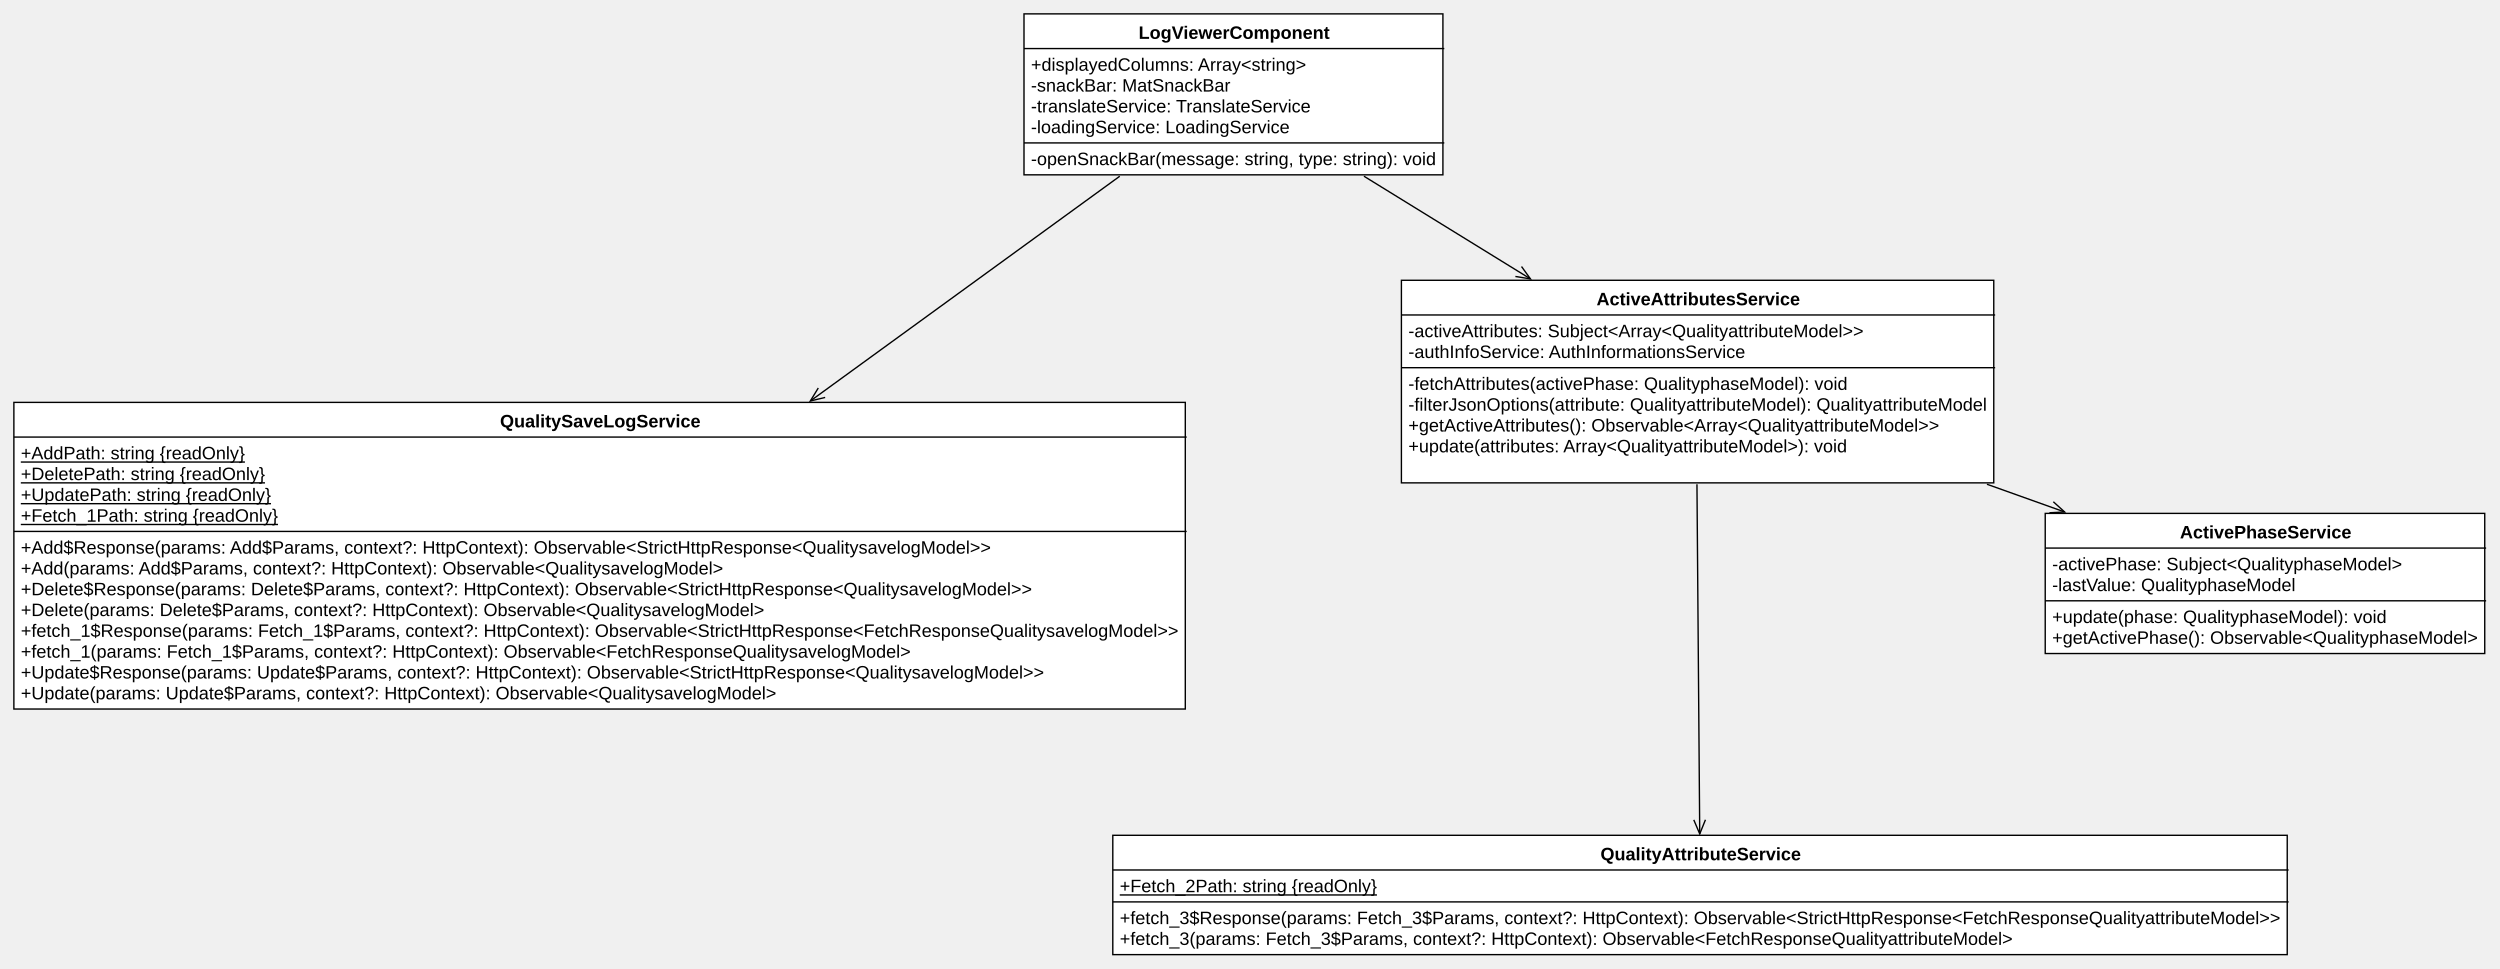
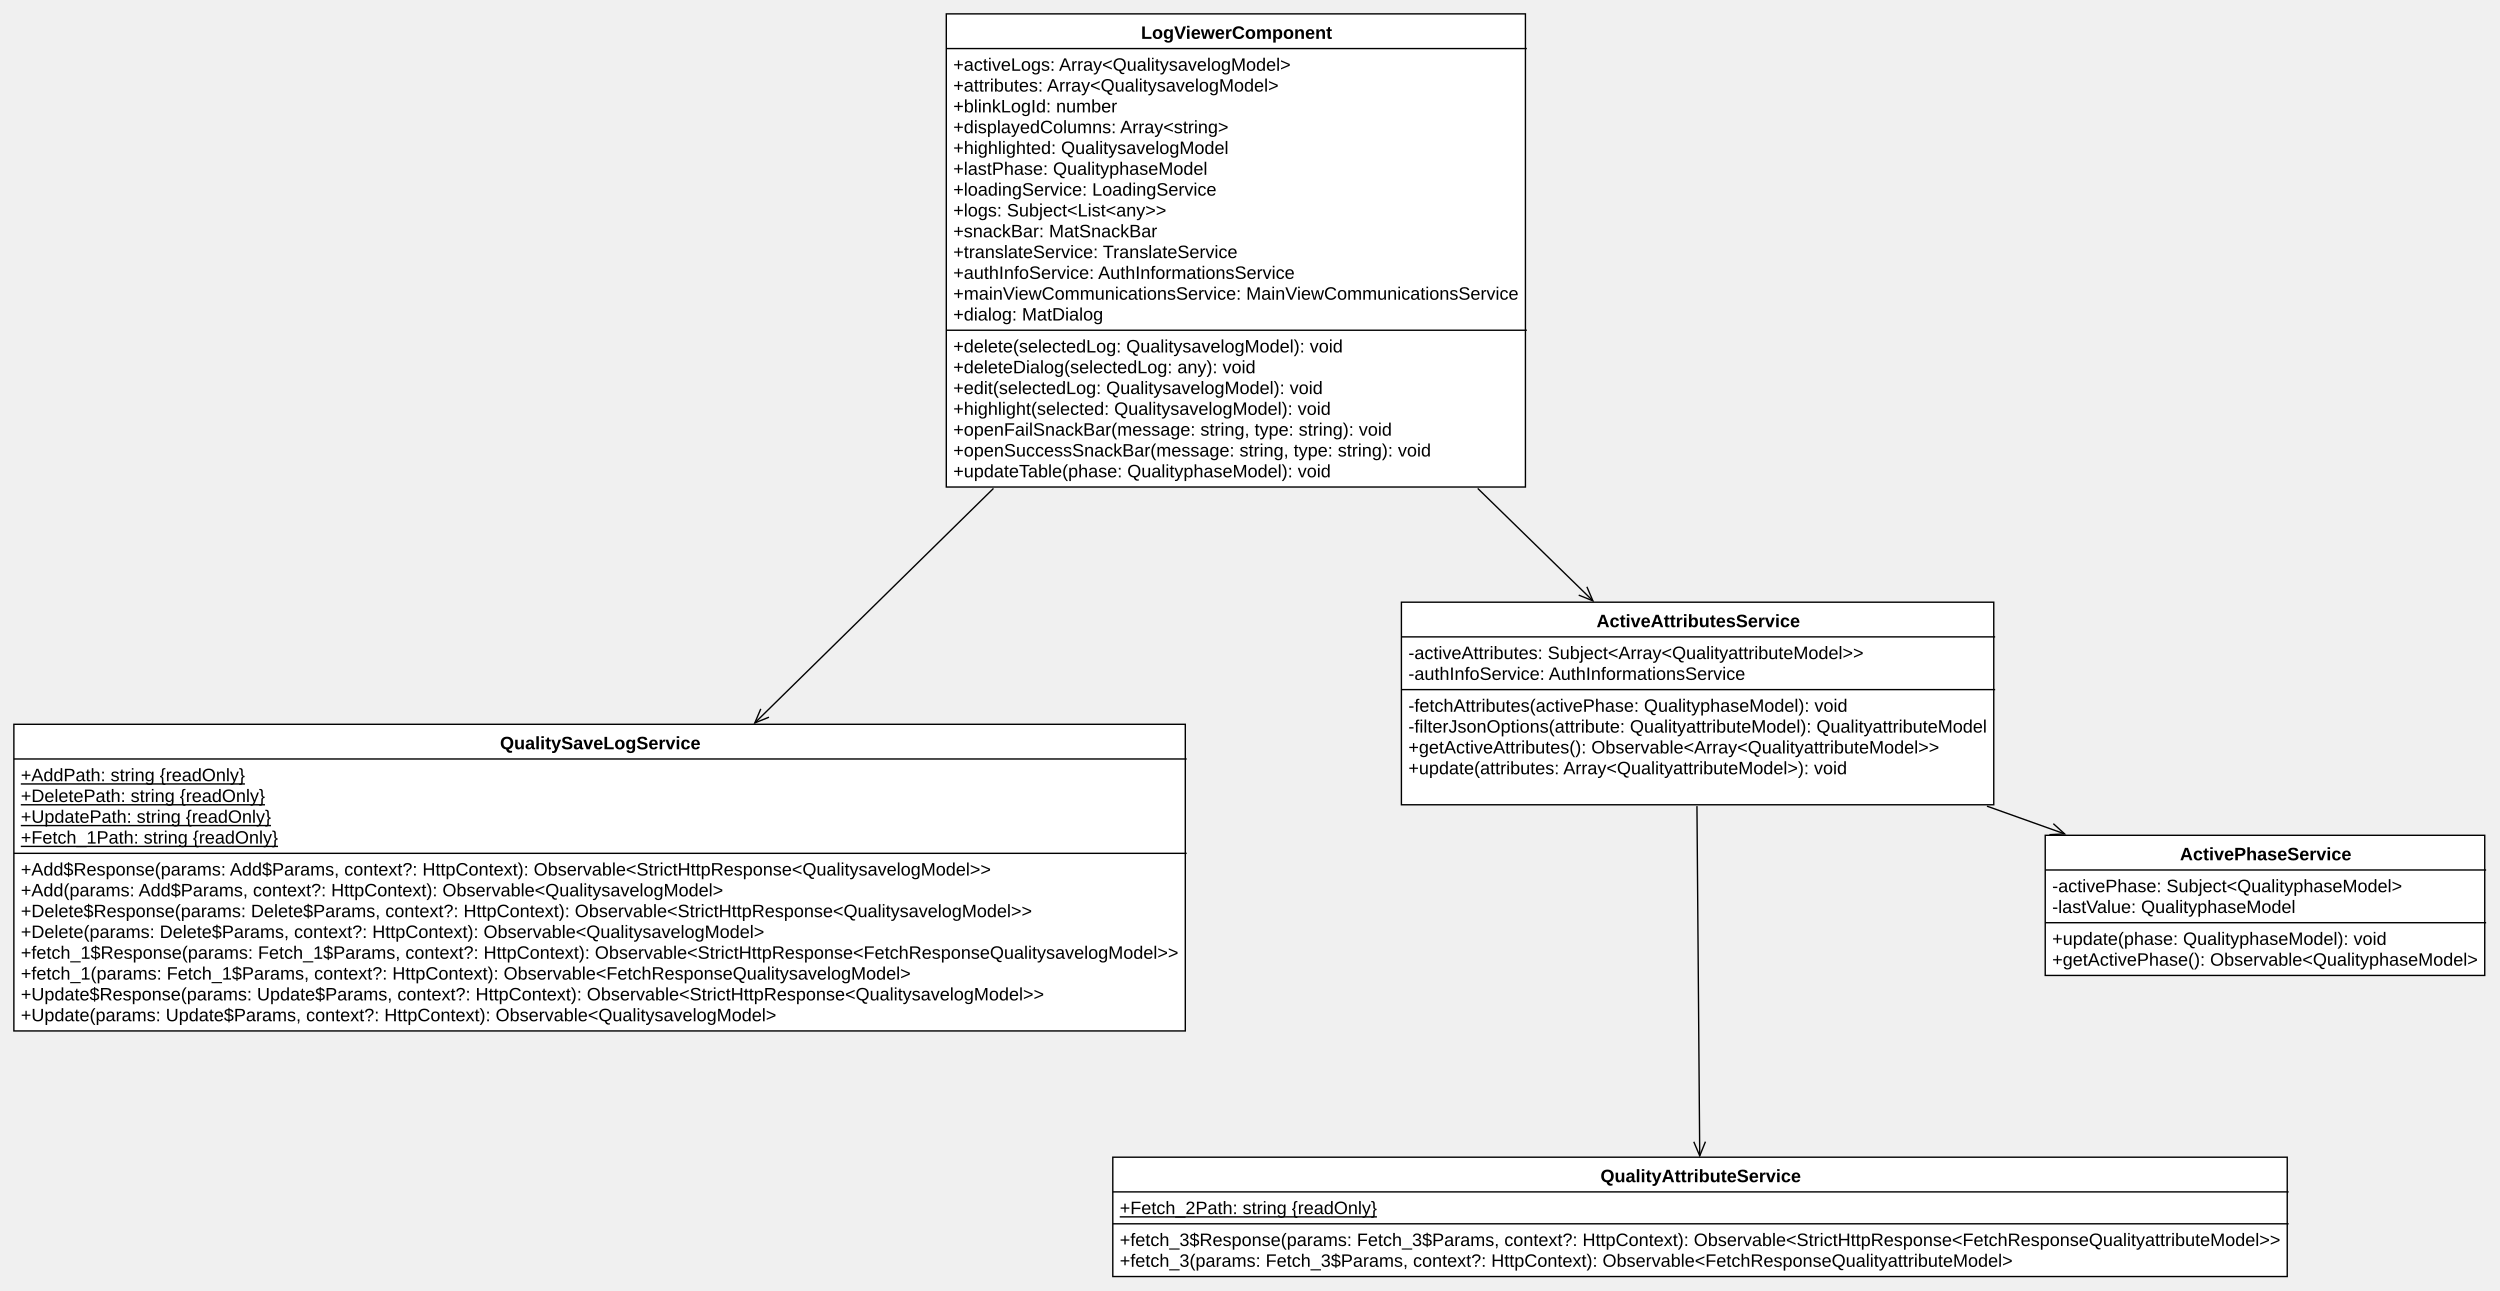
- <svg xmlns="http://www.w3.org/2000/svg" version="1.1" width="1801.757" height="698">
+ <svg xmlns="http://www.w3.org/2000/svg" version="1.1" width="1801.757" height="930">
  <defs />
  <g>
    <g>
-       <rect fill="#ffffff" stroke="none" x="200" y="472" width="844.247" height="221" transform="matrix(1 0 0 1 -190 -182)" />
-     </g>
-     <g>
-       <path fill="none" stroke="#000000" paint-order="fill stroke markers" d=" M 10 290 L 854.247 290 L 854.247 511 L 10 511 L 10 290 Z Z" stroke-miterlimit="10" stroke-dasharray="" />
-     </g>
-     <g>
-       <path fill="none" stroke="#000000" paint-order="fill stroke markers" d=" M 10 315 L 855.247 315" stroke-miterlimit="10" stroke-dasharray="" />
-     </g>
-     <g>
-       <path fill="none" stroke="#000000" paint-order="fill stroke markers" d=" M 10 383 L 855.247 383" stroke-miterlimit="10" stroke-dasharray="" />
-     </g>
-     <g>
-       <g>
-         <path fill="none" stroke="none" />
-         <text fill="#000000" stroke="none" font-family="Arial" font-size="13px" font-style="normal" font-weight="bold" text-decoration="undefined" x="622.624" y="485.5" text-anchor="middle" dominant-baseline="central" transform="matrix(1 0 0 1 -190 -182)">QualitySaveLogService</text>
-       </g>
-     </g>
-     <g>
-       <g>
-         <path fill="none" stroke="none" />
-         <text fill="#000000" stroke="none" font-family="Arial" font-size="13px" font-style="normal" font-weight="normal" text-decoration="undefined" x="205" y="508.5" text-anchor="start" dominant-baseline="central" transform="matrix(1 0 0 1 -190 -182)">+AddPath: string {readOnly}</text>
-         <path fill="none" stroke="#000000" paint-order="fill stroke markers" d=" M 15 333 L 176.522 333" stroke-miterlimit="10" stroke-dasharray="" />
-       </g>
-     </g>
-     <g>
-       <g>
-         <path fill="none" stroke="none" />
-         <text fill="#000000" stroke="none" font-family="Arial" font-size="13px" font-style="normal" font-weight="normal" text-decoration="undefined" x="205" y="523.5" text-anchor="start" dominant-baseline="central" transform="matrix(1 0 0 1 -190 -182)">+DeletePath: string {readOnly}</text>
-         <path fill="none" stroke="#000000" paint-order="fill stroke markers" d=" M 15 348 L 190.97 348" stroke-miterlimit="10" stroke-dasharray="" />
-       </g>
-     </g>
-     <g>
-       <g>
-         <path fill="none" stroke="none" />
-         <text fill="#000000" stroke="none" font-family="Arial" font-size="13px" font-style="normal" font-weight="normal" text-decoration="undefined" x="205" y="538.5" text-anchor="start" dominant-baseline="central" transform="matrix(1 0 0 1 -190 -182)">+UpdatePath: string {readOnly}</text>
-         <path fill="none" stroke="#000000" paint-order="fill stroke markers" d=" M 15 363 L 195.312 363" stroke-miterlimit="10" stroke-dasharray="" />
-       </g>
-     </g>
-     <g>
-       <g>
-         <path fill="none" stroke="none" />
-         <text fill="#000000" stroke="none" font-family="Arial" font-size="13px" font-style="normal" font-weight="normal" text-decoration="undefined" x="205" y="553.5" text-anchor="start" dominant-baseline="central" transform="matrix(1 0 0 1 -190 -182)">+Fetch_1Path: string {readOnly}</text>
-         <path fill="none" stroke="#000000" paint-order="fill stroke markers" d=" M 15 378 L 200.364 378" stroke-miterlimit="10" stroke-dasharray="" />
-       </g>
-     </g>
-     <g>
-       <g>
-         <path fill="none" stroke="none" />
-         <text fill="#000000" stroke="none" font-family="Arial" font-size="13px" font-style="normal" font-weight="normal" text-decoration="undefined" x="205" y="576.5" text-anchor="start" dominant-baseline="central" transform="matrix(1 0 0 1 -190 -182)">+Add$Response(params: Add$Params, context?: HttpContext): Observable&lt;StrictHttpResponse&lt;QualitysavelogModel&gt;&gt;</text>
-       </g>
-     </g>
-     <g>
-       <g>
-         <path fill="none" stroke="none" />
-         <text fill="#000000" stroke="none" font-family="Arial" font-size="13px" font-style="normal" font-weight="normal" text-decoration="undefined" x="205" y="591.5" text-anchor="start" dominant-baseline="central" transform="matrix(1 0 0 1 -190 -182)">+Add(params: Add$Params, context?: HttpContext): Observable&lt;QualitysavelogModel&gt;</text>
-       </g>
-     </g>
-     <g>
-       <g>
-         <path fill="none" stroke="none" />
-         <text fill="#000000" stroke="none" font-family="Arial" font-size="13px" font-style="normal" font-weight="normal" text-decoration="undefined" x="205" y="606.5" text-anchor="start" dominant-baseline="central" transform="matrix(1 0 0 1 -190 -182)">+Delete$Response(params: Delete$Params, context?: HttpContext): Observable&lt;StrictHttpResponse&lt;QualitysavelogModel&gt;&gt;</text>
-       </g>
-     </g>
-     <g>
-       <g>
-         <path fill="none" stroke="none" />
-         <text fill="#000000" stroke="none" font-family="Arial" font-size="13px" font-style="normal" font-weight="normal" text-decoration="undefined" x="205" y="621.5" text-anchor="start" dominant-baseline="central" transform="matrix(1 0 0 1 -190 -182)">+Delete(params: Delete$Params, context?: HttpContext): Observable&lt;QualitysavelogModel&gt;</text>
-       </g>
-     </g>
-     <g>
-       <g>
-         <path fill="none" stroke="none" />
-         <text fill="#000000" stroke="none" font-family="Arial" font-size="13px" font-style="normal" font-weight="normal" text-decoration="undefined" x="205" y="636.5" text-anchor="start" dominant-baseline="central" transform="matrix(1 0 0 1 -190 -182)">+fetch_1$Response(params: Fetch_1$Params, context?: HttpContext): Observable&lt;StrictHttpResponse&lt;FetchResponseQualitysavelogModel&gt;&gt;</text>
-       </g>
-     </g>
-     <g>
-       <g>
-         <path fill="none" stroke="none" />
-         <text fill="#000000" stroke="none" font-family="Arial" font-size="13px" font-style="normal" font-weight="normal" text-decoration="undefined" x="205" y="651.5" text-anchor="start" dominant-baseline="central" transform="matrix(1 0 0 1 -190 -182)">+fetch_1(params: Fetch_1$Params, context?: HttpContext): Observable&lt;FetchResponseQualitysavelogModel&gt;</text>
-       </g>
-     </g>
-     <g>
-       <g>
-         <path fill="none" stroke="none" />
-         <text fill="#000000" stroke="none" font-family="Arial" font-size="13px" font-style="normal" font-weight="normal" text-decoration="undefined" x="205" y="666.5" text-anchor="start" dominant-baseline="central" transform="matrix(1 0 0 1 -190 -182)">+Update$Response(params: Update$Params, context?: HttpContext): Observable&lt;StrictHttpResponse&lt;QualitysavelogModel&gt;&gt;</text>
-       </g>
-     </g>
-     <g>
-       <g>
-         <path fill="none" stroke="none" />
-         <text fill="#000000" stroke="none" font-family="Arial" font-size="13px" font-style="normal" font-weight="normal" text-decoration="undefined" x="205" y="681.5" text-anchor="start" dominant-baseline="central" transform="matrix(1 0 0 1 -190 -182)">+Update(params: Update$Params, context?: HttpContext): Observable&lt;QualitysavelogModel&gt;</text>
-       </g>
-     </g>
-     <g>
-       <rect fill="#ffffff" stroke="none" x="928" y="192" width="301.91" height="116" transform="matrix(1 0 0 1 -190 -182)" />
-     </g>
-     <g>
-       <path fill="none" stroke="#000000" paint-order="fill stroke markers" d=" M 738 10 L 1039.91 10 L 1039.91 126 L 738 126 L 738 10 Z Z" stroke-miterlimit="10" stroke-dasharray="" />
-     </g>
-     <g>
-       <path fill="none" stroke="#000000" paint-order="fill stroke markers" d=" M 738 35 L 1040.91 35" stroke-miterlimit="10" stroke-dasharray="" />
-     </g>
-     <g>
-       <path fill="none" stroke="#000000" paint-order="fill stroke markers" d=" M 738 103 L 1040.91 103" stroke-miterlimit="10" stroke-dasharray="" />
-     </g>
-     <g>
-       <g>
-         <path fill="none" stroke="none" />
-         <text fill="#000000" stroke="none" font-family="Arial" font-size="13px" font-style="normal" font-weight="bold" text-decoration="undefined" x="1079.455" y="205.5" text-anchor="middle" dominant-baseline="central" transform="matrix(1 0 0 1 -190 -182)">LogViewerComponent</text>
-       </g>
-     </g>
-     <g>
-       <g>
-         <path fill="none" stroke="none" />
-         <text fill="#000000" stroke="none" font-family="Arial" font-size="13px" font-style="normal" font-weight="normal" text-decoration="undefined" x="933" y="228.5" text-anchor="start" dominant-baseline="central" transform="matrix(1 0 0 1 -190 -182)">+displayedColumns: Array&lt;string&gt;</text>
-       </g>
-     </g>
-     <g>
-       <g>
-         <path fill="none" stroke="none" />
-         <text fill="#000000" stroke="none" font-family="Arial" font-size="13px" font-style="normal" font-weight="normal" text-decoration="undefined" x="933" y="243.5" text-anchor="start" dominant-baseline="central" transform="matrix(1 0 0 1 -190 -182)">-snackBar: MatSnackBar</text>
-       </g>
-     </g>
-     <g>
-       <g>
-         <path fill="none" stroke="none" />
-         <text fill="#000000" stroke="none" font-family="Arial" font-size="13px" font-style="normal" font-weight="normal" text-decoration="undefined" x="933" y="258.5" text-anchor="start" dominant-baseline="central" transform="matrix(1 0 0 1 -190 -182)">-translateService: TranslateService</text>
-       </g>
-     </g>
-     <g>
-       <g>
-         <path fill="none" stroke="none" />
-         <text fill="#000000" stroke="none" font-family="Arial" font-size="13px" font-style="normal" font-weight="normal" text-decoration="undefined" x="933" y="273.5" text-anchor="start" dominant-baseline="central" transform="matrix(1 0 0 1 -190 -182)">-loadingService: LoadingService</text>
-       </g>
-     </g>
-     <g>
-       <g>
-         <path fill="none" stroke="none" />
-         <text fill="#000000" stroke="none" font-family="Arial" font-size="13px" font-style="normal" font-weight="normal" text-decoration="undefined" x="933" y="296.5" text-anchor="start" dominant-baseline="central" transform="matrix(1 0 0 1 -190 -182)">-openSnackBar(message: string, type: string): void</text>
-       </g>
-     </g>
-     <g>
-       <path fill="none" stroke="#000000" paint-order="fill stroke markers" d=" M 807 127 L 584 289" stroke-miterlimit="10" stroke-dasharray="" />
-     </g>
-     <g>
-       <path fill="none" stroke="#000000" paint-order="fill stroke markers" d=" M 589.748 279.621 L 584 289 L 594.696 286.433" stroke-miterlimit="10" stroke-dasharray="" />
-     </g>
-     <g>
-       <rect fill="#ffffff" stroke="none" x="1200" y="384" width="426.908" height="146" transform="matrix(1 0 0 1 -190 -182)" />
-     </g>
-     <g>
-       <path fill="none" stroke="#000000" paint-order="fill stroke markers" d=" M 1010 202 L 1436.908 202 L 1436.908 348 L 1010 348 L 1010 202 Z Z" stroke-miterlimit="10" stroke-dasharray="" />
-     </g>
-     <g>
-       <path fill="none" stroke="#000000" paint-order="fill stroke markers" d=" M 1010 227 L 1437.908 227" stroke-miterlimit="10" stroke-dasharray="" />
-     </g>
-     <g>
-       <path fill="none" stroke="#000000" paint-order="fill stroke markers" d=" M 1010 265 L 1437.908 265" stroke-miterlimit="10" stroke-dasharray="" />
-     </g>
-     <g>
-       <g>
-         <path fill="none" stroke="none" />
-         <text fill="#000000" stroke="none" font-family="Arial" font-size="13px" font-style="normal" font-weight="bold" text-decoration="undefined" x="1413.954" y="397.5" text-anchor="middle" dominant-baseline="central" transform="matrix(1 0 0 1 -190 -182)">ActiveAttributesService</text>
-       </g>
-     </g>
-     <g>
-       <g>
-         <path fill="none" stroke="none" />
-         <text fill="#000000" stroke="none" font-family="Arial" font-size="13px" font-style="normal" font-weight="normal" text-decoration="undefined" x="1205" y="420.5" text-anchor="start" dominant-baseline="central" transform="matrix(1 0 0 1 -190 -182)">-activeAttributes: Subject&lt;Array&lt;QualityattributeModel&gt;&gt;</text>
-       </g>
-     </g>
-     <g>
-       <g>
-         <path fill="none" stroke="none" />
-         <text fill="#000000" stroke="none" font-family="Arial" font-size="13px" font-style="normal" font-weight="normal" text-decoration="undefined" x="1205" y="435.5" text-anchor="start" dominant-baseline="central" transform="matrix(1 0 0 1 -190 -182)">-authInfoService: AuthInformationsService</text>
-       </g>
-     </g>
-     <g>
-       <g>
-         <path fill="none" stroke="none" />
-         <text fill="#000000" stroke="none" font-family="Arial" font-size="13px" font-style="normal" font-weight="normal" text-decoration="undefined" x="1205" y="458.5" text-anchor="start" dominant-baseline="central" transform="matrix(1 0 0 1 -190 -182)">-fetchAttributes(activePhase: QualityphaseModel): void</text>
-       </g>
-     </g>
-     <g>
-       <g>
-         <path fill="none" stroke="none" />
-         <text fill="#000000" stroke="none" font-family="Arial" font-size="13px" font-style="normal" font-weight="normal" text-decoration="undefined" x="1205" y="473.5" text-anchor="start" dominant-baseline="central" transform="matrix(1 0 0 1 -190 -182)">-filterJsonOptions(attribute: QualityattributeModel): QualityattributeModel</text>
-       </g>
-     </g>
-     <g>
-       <g>
-         <path fill="none" stroke="none" />
-         <text fill="#000000" stroke="none" font-family="Arial" font-size="13px" font-style="normal" font-weight="normal" text-decoration="undefined" x="1205" y="488.5" text-anchor="start" dominant-baseline="central" transform="matrix(1 0 0 1 -190 -182)">+getActiveAttributes(): Observable&lt;Array&lt;QualityattributeModel&gt;&gt;</text>
-       </g>
-     </g>
-     <g>
-       <g>
-         <path fill="none" stroke="none" />
-         <text fill="#000000" stroke="none" font-family="Arial" font-size="13px" font-style="normal" font-weight="normal" text-decoration="undefined" x="1205" y="503.5" text-anchor="start" dominant-baseline="central" transform="matrix(1 0 0 1 -190 -182)">+update(attributes: Array&lt;QualityattributeModel&gt;): void</text>
-       </g>
-     </g>
-     <g>
-       <rect fill="#ffffff" stroke="none" x="1664" y="552" width="316.757" height="101" transform="matrix(1 0 0 1 -190 -182)" />
-     </g>
-     <g>
-       <path fill="none" stroke="#000000" paint-order="fill stroke markers" d=" M 1474 370 L 1790.757 370 L 1790.757 471 L 1474 471 L 1474 370 Z Z" stroke-miterlimit="10" stroke-dasharray="" />
-     </g>
-     <g>
-       <path fill="none" stroke="#000000" paint-order="fill stroke markers" d=" M 1474 395 L 1791.757 395" stroke-miterlimit="10" stroke-dasharray="" />
-     </g>
-     <g>
-       <path fill="none" stroke="#000000" paint-order="fill stroke markers" d=" M 1474 433 L 1791.757 433" stroke-miterlimit="10" stroke-dasharray="" />
-     </g>
-     <g>
-       <g>
-         <path fill="none" stroke="none" />
-         <text fill="#000000" stroke="none" font-family="Arial" font-size="13px" font-style="normal" font-weight="bold" text-decoration="undefined" x="1822.878" y="565.5" text-anchor="middle" dominant-baseline="central" transform="matrix(1 0 0 1 -190 -182)">ActivePhaseService</text>
-       </g>
-     </g>
-     <g>
-       <g>
-         <path fill="none" stroke="none" />
-         <text fill="#000000" stroke="none" font-family="Arial" font-size="13px" font-style="normal" font-weight="normal" text-decoration="undefined" x="1669" y="588.5" text-anchor="start" dominant-baseline="central" transform="matrix(1 0 0 1 -190 -182)">-activePhase: Subject&lt;QualityphaseModel&gt;</text>
-       </g>
-     </g>
-     <g>
-       <g>
-         <path fill="none" stroke="none" />
-         <text fill="#000000" stroke="none" font-family="Arial" font-size="13px" font-style="normal" font-weight="normal" text-decoration="undefined" x="1669" y="603.5" text-anchor="start" dominant-baseline="central" transform="matrix(1 0 0 1 -190 -182)">-lastValue: QualityphaseModel</text>
-       </g>
-     </g>
-     <g>
-       <g>
-         <path fill="none" stroke="none" />
-         <text fill="#000000" stroke="none" font-family="Arial" font-size="13px" font-style="normal" font-weight="normal" text-decoration="undefined" x="1669" y="626.5" text-anchor="start" dominant-baseline="central" transform="matrix(1 0 0 1 -190 -182)">+update(phase: QualityphaseModel): void</text>
-       </g>
-     </g>
-     <g>
-       <g>
-         <path fill="none" stroke="none" />
-         <text fill="#000000" stroke="none" font-family="Arial" font-size="13px" font-style="normal" font-weight="normal" text-decoration="undefined" x="1669" y="641.5" text-anchor="start" dominant-baseline="central" transform="matrix(1 0 0 1 -190 -182)">+getActivePhase(): Observable&lt;QualityphaseModel&gt;</text>
-       </g>
-     </g>
-     <g>
-       <path fill="none" stroke="#000000" paint-order="fill stroke markers" d=" M 983 127 L 1103 201" stroke-miterlimit="10" stroke-dasharray="" />
-     </g>
-     <g>
-       <path fill="none" stroke="#000000" paint-order="fill stroke markers" d=" M 1092.14 199.249 L 1103 201 L 1096.559 192.083" stroke-miterlimit="10" stroke-dasharray="" />
-     </g>
-     <g>
-       <path fill="none" stroke="#000000" paint-order="fill stroke markers" d=" M 1432 349 L 1488 369" stroke-miterlimit="10" stroke-dasharray="" />
-     </g>
-     <g>
-       <path fill="none" stroke="#000000" paint-order="fill stroke markers" d=" M 1477.014 369.546 L 1488 369 L 1479.845 361.618" stroke-miterlimit="10" stroke-dasharray="" />
-     </g>
-     <g>
-       <rect fill="#ffffff" stroke="none" x="992" y="784" width="846.412" height="86" transform="matrix(1 0 0 1 -190 -182)" />
-     </g>
-     <g>
-       <path fill="none" stroke="#000000" paint-order="fill stroke markers" d=" M 802 602 L 1648.412 602 L 1648.412 688 L 802 688 L 802 602 Z Z" stroke-miterlimit="10" stroke-dasharray="" />
-     </g>
-     <g>
-       <path fill="none" stroke="#000000" paint-order="fill stroke markers" d=" M 802 627 L 1649.412 627" stroke-miterlimit="10" stroke-dasharray="" />
-     </g>
-     <g>
-       <path fill="none" stroke="#000000" paint-order="fill stroke markers" d=" M 802 650 L 1649.412 650" stroke-miterlimit="10" stroke-dasharray="" />
-     </g>
-     <g>
-       <g>
-         <path fill="none" stroke="none" />
-         <text fill="#000000" stroke="none" font-family="Arial" font-size="13px" font-style="normal" font-weight="bold" text-decoration="undefined" x="1415.706" y="797.5" text-anchor="middle" dominant-baseline="central" transform="matrix(1 0 0 1 -190 -182)">QualityAttributeService</text>
-       </g>
-     </g>
-     <g>
-       <g>
-         <path fill="none" stroke="none" />
-         <text fill="#000000" stroke="none" font-family="Arial" font-size="13px" font-style="normal" font-weight="normal" text-decoration="undefined" x="997" y="820.5" text-anchor="start" dominant-baseline="central" transform="matrix(1 0 0 1 -190 -182)">+Fetch_2Path: string {readOnly}</text>
-         <path fill="none" stroke="#000000" paint-order="fill stroke markers" d=" M 807 645 L 992.364 645" stroke-miterlimit="10" stroke-dasharray="" />
-       </g>
-     </g>
-     <g>
-       <g>
-         <path fill="none" stroke="none" />
-         <text fill="#000000" stroke="none" font-family="Arial" font-size="13px" font-style="normal" font-weight="normal" text-decoration="undefined" x="997" y="843.5" text-anchor="start" dominant-baseline="central" transform="matrix(1 0 0 1 -190 -182)">+fetch_3$Response(params: Fetch_3$Params, context?: HttpContext): Observable&lt;StrictHttpResponse&lt;FetchResponseQualityattributeModel&gt;&gt;</text>
-       </g>
-     </g>
-     <g>
-       <g>
-         <path fill="none" stroke="none" />
-         <text fill="#000000" stroke="none" font-family="Arial" font-size="13px" font-style="normal" font-weight="normal" text-decoration="undefined" x="997" y="858.5" text-anchor="start" dominant-baseline="central" transform="matrix(1 0 0 1 -190 -182)">+fetch_3(params: Fetch_3$Params, context?: HttpContext): Observable&lt;FetchResponseQualityattributeModel&gt;</text>
-       </g>
-     </g>
-     <g>
-       <path fill="none" stroke="#000000" paint-order="fill stroke markers" d=" M 1223 349 L 1225 601" stroke-miterlimit="10" stroke-dasharray="" />
-     </g>
-     <g>
-       <path fill="none" stroke="#000000" paint-order="fill stroke markers" d=" M 1220.71 590.871 L 1225 601 L 1229.129 590.804" stroke-miterlimit="10" stroke-dasharray="" />
+       <rect fill="#ffffff" stroke="none" x="184" y="584" width="844.247" height="221" transform="matrix(1 0 0 1 -174 -62)" />
+     </g>
+     <g>
+       <path fill="none" stroke="#000000" paint-order="fill stroke markers" d=" M 10 522 L 854.247 522 L 854.247 743 L 10 743 L 10 522 Z Z" stroke-miterlimit="10" stroke-dasharray="" />
+     </g>
+     <g>
+       <path fill="none" stroke="#000000" paint-order="fill stroke markers" d=" M 10 547 L 855.247 547" stroke-miterlimit="10" stroke-dasharray="" />
+     </g>
+     <g>
+       <path fill="none" stroke="#000000" paint-order="fill stroke markers" d=" M 10 615 L 855.247 615" stroke-miterlimit="10" stroke-dasharray="" />
+     </g>
+     <g>
+       <g>
+         <path fill="none" stroke="none" />
+         <text fill="#000000" stroke="none" font-family="Arial" font-size="13px" font-style="normal" font-weight="bold" text-decoration="undefined" x="606.624" y="597.5" text-anchor="middle" dominant-baseline="central" transform="matrix(1 0 0 1 -174 -62)">QualitySaveLogService</text>
+       </g>
+     </g>
+     <g>
+       <g>
+         <path fill="none" stroke="none" />
+         <text fill="#000000" stroke="none" font-family="Arial" font-size="13px" font-style="normal" font-weight="normal" text-decoration="undefined" x="189" y="620.5" text-anchor="start" dominant-baseline="central" transform="matrix(1 0 0 1 -174 -62)">+AddPath: string {readOnly}</text>
+         <path fill="none" stroke="#000000" paint-order="fill stroke markers" d=" M 15 565 L 176.522 565" stroke-miterlimit="10" stroke-dasharray="" />
+       </g>
+     </g>
+     <g>
+       <g>
+         <path fill="none" stroke="none" />
+         <text fill="#000000" stroke="none" font-family="Arial" font-size="13px" font-style="normal" font-weight="normal" text-decoration="undefined" x="189" y="635.5" text-anchor="start" dominant-baseline="central" transform="matrix(1 0 0 1 -174 -62)">+DeletePath: string {readOnly}</text>
+         <path fill="none" stroke="#000000" paint-order="fill stroke markers" d=" M 15 580 L 190.97 580" stroke-miterlimit="10" stroke-dasharray="" />
+       </g>
+     </g>
+     <g>
+       <g>
+         <path fill="none" stroke="none" />
+         <text fill="#000000" stroke="none" font-family="Arial" font-size="13px" font-style="normal" font-weight="normal" text-decoration="undefined" x="189" y="650.5" text-anchor="start" dominant-baseline="central" transform="matrix(1 0 0 1 -174 -62)">+UpdatePath: string {readOnly}</text>
+         <path fill="none" stroke="#000000" paint-order="fill stroke markers" d=" M 15 595 L 195.312 595" stroke-miterlimit="10" stroke-dasharray="" />
+       </g>
+     </g>
+     <g>
+       <g>
+         <path fill="none" stroke="none" />
+         <text fill="#000000" stroke="none" font-family="Arial" font-size="13px" font-style="normal" font-weight="normal" text-decoration="undefined" x="189" y="665.5" text-anchor="start" dominant-baseline="central" transform="matrix(1 0 0 1 -174 -62)">+Fetch_1Path: string {readOnly}</text>
+         <path fill="none" stroke="#000000" paint-order="fill stroke markers" d=" M 15 610 L 200.364 610" stroke-miterlimit="10" stroke-dasharray="" />
+       </g>
+     </g>
+     <g>
+       <g>
+         <path fill="none" stroke="none" />
+         <text fill="#000000" stroke="none" font-family="Arial" font-size="13px" font-style="normal" font-weight="normal" text-decoration="undefined" x="189" y="688.5" text-anchor="start" dominant-baseline="central" transform="matrix(1 0 0 1 -174 -62)">+Add$Response(params: Add$Params, context?: HttpContext): Observable&lt;StrictHttpResponse&lt;QualitysavelogModel&gt;&gt;</text>
+       </g>
+     </g>
+     <g>
+       <g>
+         <path fill="none" stroke="none" />
+         <text fill="#000000" stroke="none" font-family="Arial" font-size="13px" font-style="normal" font-weight="normal" text-decoration="undefined" x="189" y="703.5" text-anchor="start" dominant-baseline="central" transform="matrix(1 0 0 1 -174 -62)">+Add(params: Add$Params, context?: HttpContext): Observable&lt;QualitysavelogModel&gt;</text>
+       </g>
+     </g>
+     <g>
+       <g>
+         <path fill="none" stroke="none" />
+         <text fill="#000000" stroke="none" font-family="Arial" font-size="13px" font-style="normal" font-weight="normal" text-decoration="undefined" x="189" y="718.5" text-anchor="start" dominant-baseline="central" transform="matrix(1 0 0 1 -174 -62)">+Delete$Response(params: Delete$Params, context?: HttpContext): Observable&lt;StrictHttpResponse&lt;QualitysavelogModel&gt;&gt;</text>
+       </g>
+     </g>
+     <g>
+       <g>
+         <path fill="none" stroke="none" />
+         <text fill="#000000" stroke="none" font-family="Arial" font-size="13px" font-style="normal" font-weight="normal" text-decoration="undefined" x="189" y="733.5" text-anchor="start" dominant-baseline="central" transform="matrix(1 0 0 1 -174 -62)">+Delete(params: Delete$Params, context?: HttpContext): Observable&lt;QualitysavelogModel&gt;</text>
+       </g>
+     </g>
+     <g>
+       <g>
+         <path fill="none" stroke="none" />
+         <text fill="#000000" stroke="none" font-family="Arial" font-size="13px" font-style="normal" font-weight="normal" text-decoration="undefined" x="189" y="748.5" text-anchor="start" dominant-baseline="central" transform="matrix(1 0 0 1 -174 -62)">+fetch_1$Response(params: Fetch_1$Params, context?: HttpContext): Observable&lt;StrictHttpResponse&lt;FetchResponseQualitysavelogModel&gt;&gt;</text>
+       </g>
+     </g>
+     <g>
+       <g>
+         <path fill="none" stroke="none" />
+         <text fill="#000000" stroke="none" font-family="Arial" font-size="13px" font-style="normal" font-weight="normal" text-decoration="undefined" x="189" y="763.5" text-anchor="start" dominant-baseline="central" transform="matrix(1 0 0 1 -174 -62)">+fetch_1(params: Fetch_1$Params, context?: HttpContext): Observable&lt;FetchResponseQualitysavelogModel&gt;</text>
+       </g>
+     </g>
+     <g>
+       <g>
+         <path fill="none" stroke="none" />
+         <text fill="#000000" stroke="none" font-family="Arial" font-size="13px" font-style="normal" font-weight="normal" text-decoration="undefined" x="189" y="778.5" text-anchor="start" dominant-baseline="central" transform="matrix(1 0 0 1 -174 -62)">+Update$Response(params: Update$Params, context?: HttpContext): Observable&lt;StrictHttpResponse&lt;QualitysavelogModel&gt;&gt;</text>
+       </g>
+     </g>
+     <g>
+       <g>
+         <path fill="none" stroke="none" />
+         <text fill="#000000" stroke="none" font-family="Arial" font-size="13px" font-style="normal" font-weight="normal" text-decoration="undefined" x="189" y="793.5" text-anchor="start" dominant-baseline="central" transform="matrix(1 0 0 1 -174 -62)">+Update(params: Update$Params, context?: HttpContext): Observable&lt;QualitysavelogModel&gt;</text>
+       </g>
+     </g>
+     <g>
+       <rect fill="#ffffff" stroke="none" x="856" y="72" width="417.38" height="341" transform="matrix(1 0 0 1 -174 -62)" />
+     </g>
+     <g>
+       <path fill="none" stroke="#000000" paint-order="fill stroke markers" d=" M 682 10 L 1099.38 10 L 1099.38 351 L 682 351 L 682 10 Z Z" stroke-miterlimit="10" stroke-dasharray="" />
+     </g>
+     <g>
+       <path fill="none" stroke="#000000" paint-order="fill stroke markers" d=" M 682 35 L 1100.38 35" stroke-miterlimit="10" stroke-dasharray="" />
+     </g>
+     <g>
+       <path fill="none" stroke="#000000" paint-order="fill stroke markers" d=" M 682 238 L 1100.38 238" stroke-miterlimit="10" stroke-dasharray="" />
+     </g>
+     <g>
+       <g>
+         <path fill="none" stroke="none" />
+         <text fill="#000000" stroke="none" font-family="Arial" font-size="13px" font-style="normal" font-weight="bold" text-decoration="undefined" x="1065.19" y="85.5" text-anchor="middle" dominant-baseline="central" transform="matrix(1 0 0 1 -174 -62)">LogViewerComponent</text>
+       </g>
+     </g>
+     <g>
+       <g>
+         <path fill="none" stroke="none" />
+         <text fill="#000000" stroke="none" font-family="Arial" font-size="13px" font-style="normal" font-weight="normal" text-decoration="undefined" x="861" y="108.5" text-anchor="start" dominant-baseline="central" transform="matrix(1 0 0 1 -174 -62)">+activeLogs: Array&lt;QualitysavelogModel&gt;</text>
+       </g>
+     </g>
+     <g>
+       <g>
+         <path fill="none" stroke="none" />
+         <text fill="#000000" stroke="none" font-family="Arial" font-size="13px" font-style="normal" font-weight="normal" text-decoration="undefined" x="861" y="123.5" text-anchor="start" dominant-baseline="central" transform="matrix(1 0 0 1 -174 -62)">+attributes: Array&lt;QualitysavelogModel&gt;</text>
+       </g>
+     </g>
+     <g>
+       <g>
+         <path fill="none" stroke="none" />
+         <text fill="#000000" stroke="none" font-family="Arial" font-size="13px" font-style="normal" font-weight="normal" text-decoration="undefined" x="861" y="138.5" text-anchor="start" dominant-baseline="central" transform="matrix(1 0 0 1 -174 -62)">+blinkLogId: number</text>
+       </g>
+     </g>
+     <g>
+       <g>
+         <path fill="none" stroke="none" />
+         <text fill="#000000" stroke="none" font-family="Arial" font-size="13px" font-style="normal" font-weight="normal" text-decoration="undefined" x="861" y="153.5" text-anchor="start" dominant-baseline="central" transform="matrix(1 0 0 1 -174 -62)">+displayedColumns: Array&lt;string&gt;</text>
+       </g>
+     </g>
+     <g>
+       <g>
+         <path fill="none" stroke="none" />
+         <text fill="#000000" stroke="none" font-family="Arial" font-size="13px" font-style="normal" font-weight="normal" text-decoration="undefined" x="861" y="168.5" text-anchor="start" dominant-baseline="central" transform="matrix(1 0 0 1 -174 -62)">+highlighted: QualitysavelogModel</text>
+       </g>
+     </g>
+     <g>
+       <g>
+         <path fill="none" stroke="none" />
+         <text fill="#000000" stroke="none" font-family="Arial" font-size="13px" font-style="normal" font-weight="normal" text-decoration="undefined" x="861" y="183.5" text-anchor="start" dominant-baseline="central" transform="matrix(1 0 0 1 -174 -62)">+lastPhase: QualityphaseModel</text>
+       </g>
+     </g>
+     <g>
+       <g>
+         <path fill="none" stroke="none" />
+         <text fill="#000000" stroke="none" font-family="Arial" font-size="13px" font-style="normal" font-weight="normal" text-decoration="undefined" x="861" y="198.5" text-anchor="start" dominant-baseline="central" transform="matrix(1 0 0 1 -174 -62)">+loadingService: LoadingService</text>
+       </g>
+     </g>
+     <g>
+       <g>
+         <path fill="none" stroke="none" />
+         <text fill="#000000" stroke="none" font-family="Arial" font-size="13px" font-style="normal" font-weight="normal" text-decoration="undefined" x="861" y="213.5" text-anchor="start" dominant-baseline="central" transform="matrix(1 0 0 1 -174 -62)">+logs: Subject&lt;List&lt;any&gt;&gt;</text>
+       </g>
+     </g>
+     <g>
+       <g>
+         <path fill="none" stroke="none" />
+         <text fill="#000000" stroke="none" font-family="Arial" font-size="13px" font-style="normal" font-weight="normal" text-decoration="undefined" x="861" y="228.5" text-anchor="start" dominant-baseline="central" transform="matrix(1 0 0 1 -174 -62)">+snackBar: MatSnackBar</text>
+       </g>
+     </g>
+     <g>
+       <g>
+         <path fill="none" stroke="none" />
+         <text fill="#000000" stroke="none" font-family="Arial" font-size="13px" font-style="normal" font-weight="normal" text-decoration="undefined" x="861" y="243.5" text-anchor="start" dominant-baseline="central" transform="matrix(1 0 0 1 -174 -62)">+translateService: TranslateService</text>
+       </g>
+     </g>
+     <g>
+       <g>
+         <path fill="none" stroke="none" />
+         <text fill="#000000" stroke="none" font-family="Arial" font-size="13px" font-style="normal" font-weight="normal" text-decoration="undefined" x="861" y="258.5" text-anchor="start" dominant-baseline="central" transform="matrix(1 0 0 1 -174 -62)">+authInfoService: AuthInformationsService</text>
+       </g>
+     </g>
+     <g>
+       <g>
+         <path fill="none" stroke="none" />
+         <text fill="#000000" stroke="none" font-family="Arial" font-size="13px" font-style="normal" font-weight="normal" text-decoration="undefined" x="861" y="273.5" text-anchor="start" dominant-baseline="central" transform="matrix(1 0 0 1 -174 -62)">+mainViewCommunicationsService: MainViewCommunicationsService</text>
+       </g>
+     </g>
+     <g>
+       <g>
+         <path fill="none" stroke="none" />
+         <text fill="#000000" stroke="none" font-family="Arial" font-size="13px" font-style="normal" font-weight="normal" text-decoration="undefined" x="861" y="288.5" text-anchor="start" dominant-baseline="central" transform="matrix(1 0 0 1 -174 -62)">+dialog: MatDialog</text>
+       </g>
+     </g>
+     <g>
+       <g>
+         <path fill="none" stroke="none" />
+         <text fill="#000000" stroke="none" font-family="Arial" font-size="13px" font-style="normal" font-weight="normal" text-decoration="undefined" x="861" y="311.5" text-anchor="start" dominant-baseline="central" transform="matrix(1 0 0 1 -174 -62)">+delete(selectedLog: QualitysavelogModel): void</text>
+       </g>
+     </g>
+     <g>
+       <g>
+         <path fill="none" stroke="none" />
+         <text fill="#000000" stroke="none" font-family="Arial" font-size="13px" font-style="normal" font-weight="normal" text-decoration="undefined" x="861" y="326.5" text-anchor="start" dominant-baseline="central" transform="matrix(1 0 0 1 -174 -62)">+deleteDialog(selectedLog: any): void</text>
+       </g>
+     </g>
+     <g>
+       <g>
+         <path fill="none" stroke="none" />
+         <text fill="#000000" stroke="none" font-family="Arial" font-size="13px" font-style="normal" font-weight="normal" text-decoration="undefined" x="861" y="341.5" text-anchor="start" dominant-baseline="central" transform="matrix(1 0 0 1 -174 -62)">+edit(selectedLog: QualitysavelogModel): void</text>
+       </g>
+     </g>
+     <g>
+       <g>
+         <path fill="none" stroke="none" />
+         <text fill="#000000" stroke="none" font-family="Arial" font-size="13px" font-style="normal" font-weight="normal" text-decoration="undefined" x="861" y="356.5" text-anchor="start" dominant-baseline="central" transform="matrix(1 0 0 1 -174 -62)">+highlight(selected: QualitysavelogModel): void</text>
+       </g>
+     </g>
+     <g>
+       <g>
+         <path fill="none" stroke="none" />
+         <text fill="#000000" stroke="none" font-family="Arial" font-size="13px" font-style="normal" font-weight="normal" text-decoration="undefined" x="861" y="371.5" text-anchor="start" dominant-baseline="central" transform="matrix(1 0 0 1 -174 -62)">+openFailSnackBar(message: string, type: string): void</text>
+       </g>
+     </g>
+     <g>
+       <g>
+         <path fill="none" stroke="none" />
+         <text fill="#000000" stroke="none" font-family="Arial" font-size="13px" font-style="normal" font-weight="normal" text-decoration="undefined" x="861" y="386.5" text-anchor="start" dominant-baseline="central" transform="matrix(1 0 0 1 -174 -62)">+openSuccessSnackBar(message: string, type: string): void</text>
+       </g>
+     </g>
+     <g>
+       <g>
+         <path fill="none" stroke="none" />
+         <text fill="#000000" stroke="none" font-family="Arial" font-size="13px" font-style="normal" font-weight="normal" text-decoration="undefined" x="861" y="401.5" text-anchor="start" dominant-baseline="central" transform="matrix(1 0 0 1 -174 -62)">+updateTable(phase: QualityphaseModel): void</text>
+       </g>
+     </g>
+     <g>
+       <path fill="none" stroke="#000000" paint-order="fill stroke markers" d=" M 716 352 L 544 521" stroke-miterlimit="10" stroke-dasharray="" />
+     </g>
+     <g>
+       <path fill="none" stroke="#000000" paint-order="fill stroke markers" d=" M 548.299 510.875 L 544 521 L 554.199 516.88" stroke-miterlimit="10" stroke-dasharray="" />
+     </g>
+     <g>
+       <rect fill="#ffffff" stroke="none" x="1184" y="496" width="426.908" height="146" transform="matrix(1 0 0 1 -174 -62)" />
+     </g>
+     <g>
+       <path fill="none" stroke="#000000" paint-order="fill stroke markers" d=" M 1010 434 L 1436.908 434 L 1436.908 580 L 1010 580 L 1010 434 Z Z" stroke-miterlimit="10" stroke-dasharray="" />
+     </g>
+     <g>
+       <path fill="none" stroke="#000000" paint-order="fill stroke markers" d=" M 1010 459 L 1437.908 459" stroke-miterlimit="10" stroke-dasharray="" />
+     </g>
+     <g>
+       <path fill="none" stroke="#000000" paint-order="fill stroke markers" d=" M 1010 497 L 1437.908 497" stroke-miterlimit="10" stroke-dasharray="" />
+     </g>
+     <g>
+       <g>
+         <path fill="none" stroke="none" />
+         <text fill="#000000" stroke="none" font-family="Arial" font-size="13px" font-style="normal" font-weight="bold" text-decoration="undefined" x="1397.954" y="509.5" text-anchor="middle" dominant-baseline="central" transform="matrix(1 0 0 1 -174 -62)">ActiveAttributesService</text>
+       </g>
+     </g>
+     <g>
+       <g>
+         <path fill="none" stroke="none" />
+         <text fill="#000000" stroke="none" font-family="Arial" font-size="13px" font-style="normal" font-weight="normal" text-decoration="undefined" x="1189" y="532.5" text-anchor="start" dominant-baseline="central" transform="matrix(1 0 0 1 -174 -62)">-activeAttributes: Subject&lt;Array&lt;QualityattributeModel&gt;&gt;</text>
+       </g>
+     </g>
+     <g>
+       <g>
+         <path fill="none" stroke="none" />
+         <text fill="#000000" stroke="none" font-family="Arial" font-size="13px" font-style="normal" font-weight="normal" text-decoration="undefined" x="1189" y="547.5" text-anchor="start" dominant-baseline="central" transform="matrix(1 0 0 1 -174 -62)">-authInfoService: AuthInformationsService</text>
+       </g>
+     </g>
+     <g>
+       <g>
+         <path fill="none" stroke="none" />
+         <text fill="#000000" stroke="none" font-family="Arial" font-size="13px" font-style="normal" font-weight="normal" text-decoration="undefined" x="1189" y="570.5" text-anchor="start" dominant-baseline="central" transform="matrix(1 0 0 1 -174 -62)">-fetchAttributes(activePhase: QualityphaseModel): void</text>
+       </g>
+     </g>
+     <g>
+       <g>
+         <path fill="none" stroke="none" />
+         <text fill="#000000" stroke="none" font-family="Arial" font-size="13px" font-style="normal" font-weight="normal" text-decoration="undefined" x="1189" y="585.5" text-anchor="start" dominant-baseline="central" transform="matrix(1 0 0 1 -174 -62)">-filterJsonOptions(attribute: QualityattributeModel): QualityattributeModel</text>
+       </g>
+     </g>
+     <g>
+       <g>
+         <path fill="none" stroke="none" />
+         <text fill="#000000" stroke="none" font-family="Arial" font-size="13px" font-style="normal" font-weight="normal" text-decoration="undefined" x="1189" y="600.5" text-anchor="start" dominant-baseline="central" transform="matrix(1 0 0 1 -174 -62)">+getActiveAttributes(): Observable&lt;Array&lt;QualityattributeModel&gt;&gt;</text>
+       </g>
+     </g>
+     <g>
+       <g>
+         <path fill="none" stroke="none" />
+         <text fill="#000000" stroke="none" font-family="Arial" font-size="13px" font-style="normal" font-weight="normal" text-decoration="undefined" x="1189" y="615.5" text-anchor="start" dominant-baseline="central" transform="matrix(1 0 0 1 -174 -62)">+update(attributes: Array&lt;QualityattributeModel&gt;): void</text>
+       </g>
+     </g>
+     <g>
+       <rect fill="#ffffff" stroke="none" x="1648" y="664" width="316.757" height="101" transform="matrix(1 0 0 1 -174 -62)" />
+     </g>
+     <g>
+       <path fill="none" stroke="#000000" paint-order="fill stroke markers" d=" M 1474 602 L 1790.757 602 L 1790.757 703 L 1474 703 L 1474 602 Z Z" stroke-miterlimit="10" stroke-dasharray="" />
+     </g>
+     <g>
+       <path fill="none" stroke="#000000" paint-order="fill stroke markers" d=" M 1474 627 L 1791.757 627" stroke-miterlimit="10" stroke-dasharray="" />
+     </g>
+     <g>
+       <path fill="none" stroke="#000000" paint-order="fill stroke markers" d=" M 1474 665 L 1791.757 665" stroke-miterlimit="10" stroke-dasharray="" />
+     </g>
+     <g>
+       <g>
+         <path fill="none" stroke="none" />
+         <text fill="#000000" stroke="none" font-family="Arial" font-size="13px" font-style="normal" font-weight="bold" text-decoration="undefined" x="1806.878" y="677.5" text-anchor="middle" dominant-baseline="central" transform="matrix(1 0 0 1 -174 -62)">ActivePhaseService</text>
+       </g>
+     </g>
+     <g>
+       <g>
+         <path fill="none" stroke="none" />
+         <text fill="#000000" stroke="none" font-family="Arial" font-size="13px" font-style="normal" font-weight="normal" text-decoration="undefined" x="1653" y="700.5" text-anchor="start" dominant-baseline="central" transform="matrix(1 0 0 1 -174 -62)">-activePhase: Subject&lt;QualityphaseModel&gt;</text>
+       </g>
+     </g>
+     <g>
+       <g>
+         <path fill="none" stroke="none" />
+         <text fill="#000000" stroke="none" font-family="Arial" font-size="13px" font-style="normal" font-weight="normal" text-decoration="undefined" x="1653" y="715.5" text-anchor="start" dominant-baseline="central" transform="matrix(1 0 0 1 -174 -62)">-lastValue: QualityphaseModel</text>
+       </g>
+     </g>
+     <g>
+       <g>
+         <path fill="none" stroke="none" />
+         <text fill="#000000" stroke="none" font-family="Arial" font-size="13px" font-style="normal" font-weight="normal" text-decoration="undefined" x="1653" y="738.5" text-anchor="start" dominant-baseline="central" transform="matrix(1 0 0 1 -174 -62)">+update(phase: QualityphaseModel): void</text>
+       </g>
+     </g>
+     <g>
+       <g>
+         <path fill="none" stroke="none" />
+         <text fill="#000000" stroke="none" font-family="Arial" font-size="13px" font-style="normal" font-weight="normal" text-decoration="undefined" x="1653" y="753.5" text-anchor="start" dominant-baseline="central" transform="matrix(1 0 0 1 -174 -62)">+getActivePhase(): Observable&lt;QualityphaseModel&gt;</text>
+       </g>
+     </g>
+     <g>
+       <path fill="none" stroke="#000000" paint-order="fill stroke markers" d=" M 1065 352 L 1148 433" stroke-miterlimit="10" stroke-dasharray="" />
+     </g>
+     <g>
+       <path fill="none" stroke="#000000" paint-order="fill stroke markers" d=" M 1137.787 428.915 L 1148 433 L 1143.667 422.889" stroke-miterlimit="10" stroke-dasharray="" />
+     </g>
+     <g>
+       <path fill="none" stroke="#000000" paint-order="fill stroke markers" d=" M 1432 581 L 1488 601" stroke-miterlimit="10" stroke-dasharray="" />
+     </g>
+     <g>
+       <path fill="none" stroke="#000000" paint-order="fill stroke markers" d=" M 1477.014 601.546 L 1488 601 L 1479.845 593.618" stroke-miterlimit="10" stroke-dasharray="" />
+     </g>
+     <g>
+       <rect fill="#ffffff" stroke="none" x="976" y="896" width="846.412" height="86" transform="matrix(1 0 0 1 -174 -62)" />
+     </g>
+     <g>
+       <path fill="none" stroke="#000000" paint-order="fill stroke markers" d=" M 802 834 L 1648.412 834 L 1648.412 920 L 802 920 L 802 834 Z Z" stroke-miterlimit="10" stroke-dasharray="" />
+     </g>
+     <g>
+       <path fill="none" stroke="#000000" paint-order="fill stroke markers" d=" M 802 859 L 1649.412 859" stroke-miterlimit="10" stroke-dasharray="" />
+     </g>
+     <g>
+       <path fill="none" stroke="#000000" paint-order="fill stroke markers" d=" M 802 882 L 1649.412 882" stroke-miterlimit="10" stroke-dasharray="" />
+     </g>
+     <g>
+       <g>
+         <path fill="none" stroke="none" />
+         <text fill="#000000" stroke="none" font-family="Arial" font-size="13px" font-style="normal" font-weight="bold" text-decoration="undefined" x="1399.706" y="909.5" text-anchor="middle" dominant-baseline="central" transform="matrix(1 0 0 1 -174 -62)">QualityAttributeService</text>
+       </g>
+     </g>
+     <g>
+       <g>
+         <path fill="none" stroke="none" />
+         <text fill="#000000" stroke="none" font-family="Arial" font-size="13px" font-style="normal" font-weight="normal" text-decoration="undefined" x="981" y="932.5" text-anchor="start" dominant-baseline="central" transform="matrix(1 0 0 1 -174 -62)">+Fetch_2Path: string {readOnly}</text>
+         <path fill="none" stroke="#000000" paint-order="fill stroke markers" d=" M 807 877 L 992.364 877" stroke-miterlimit="10" stroke-dasharray="" />
+       </g>
+     </g>
+     <g>
+       <g>
+         <path fill="none" stroke="none" />
+         <text fill="#000000" stroke="none" font-family="Arial" font-size="13px" font-style="normal" font-weight="normal" text-decoration="undefined" x="981" y="955.5" text-anchor="start" dominant-baseline="central" transform="matrix(1 0 0 1 -174 -62)">+fetch_3$Response(params: Fetch_3$Params, context?: HttpContext): Observable&lt;StrictHttpResponse&lt;FetchResponseQualityattributeModel&gt;&gt;</text>
+       </g>
+     </g>
+     <g>
+       <g>
+         <path fill="none" stroke="none" />
+         <text fill="#000000" stroke="none" font-family="Arial" font-size="13px" font-style="normal" font-weight="normal" text-decoration="undefined" x="981" y="970.5" text-anchor="start" dominant-baseline="central" transform="matrix(1 0 0 1 -174 -62)">+fetch_3(params: Fetch_3$Params, context?: HttpContext): Observable&lt;FetchResponseQualityattributeModel&gt;</text>
+       </g>
+     </g>
+     <g>
+       <path fill="none" stroke="#000000" paint-order="fill stroke markers" d=" M 1223 581 L 1225 833" stroke-miterlimit="10" stroke-dasharray="" />
+     </g>
+     <g>
+       <path fill="none" stroke="#000000" paint-order="fill stroke markers" d=" M 1220.71 822.871 L 1225 833 L 1229.129 822.804" stroke-miterlimit="10" stroke-dasharray="" />
    </g>
  </g>
</svg>
